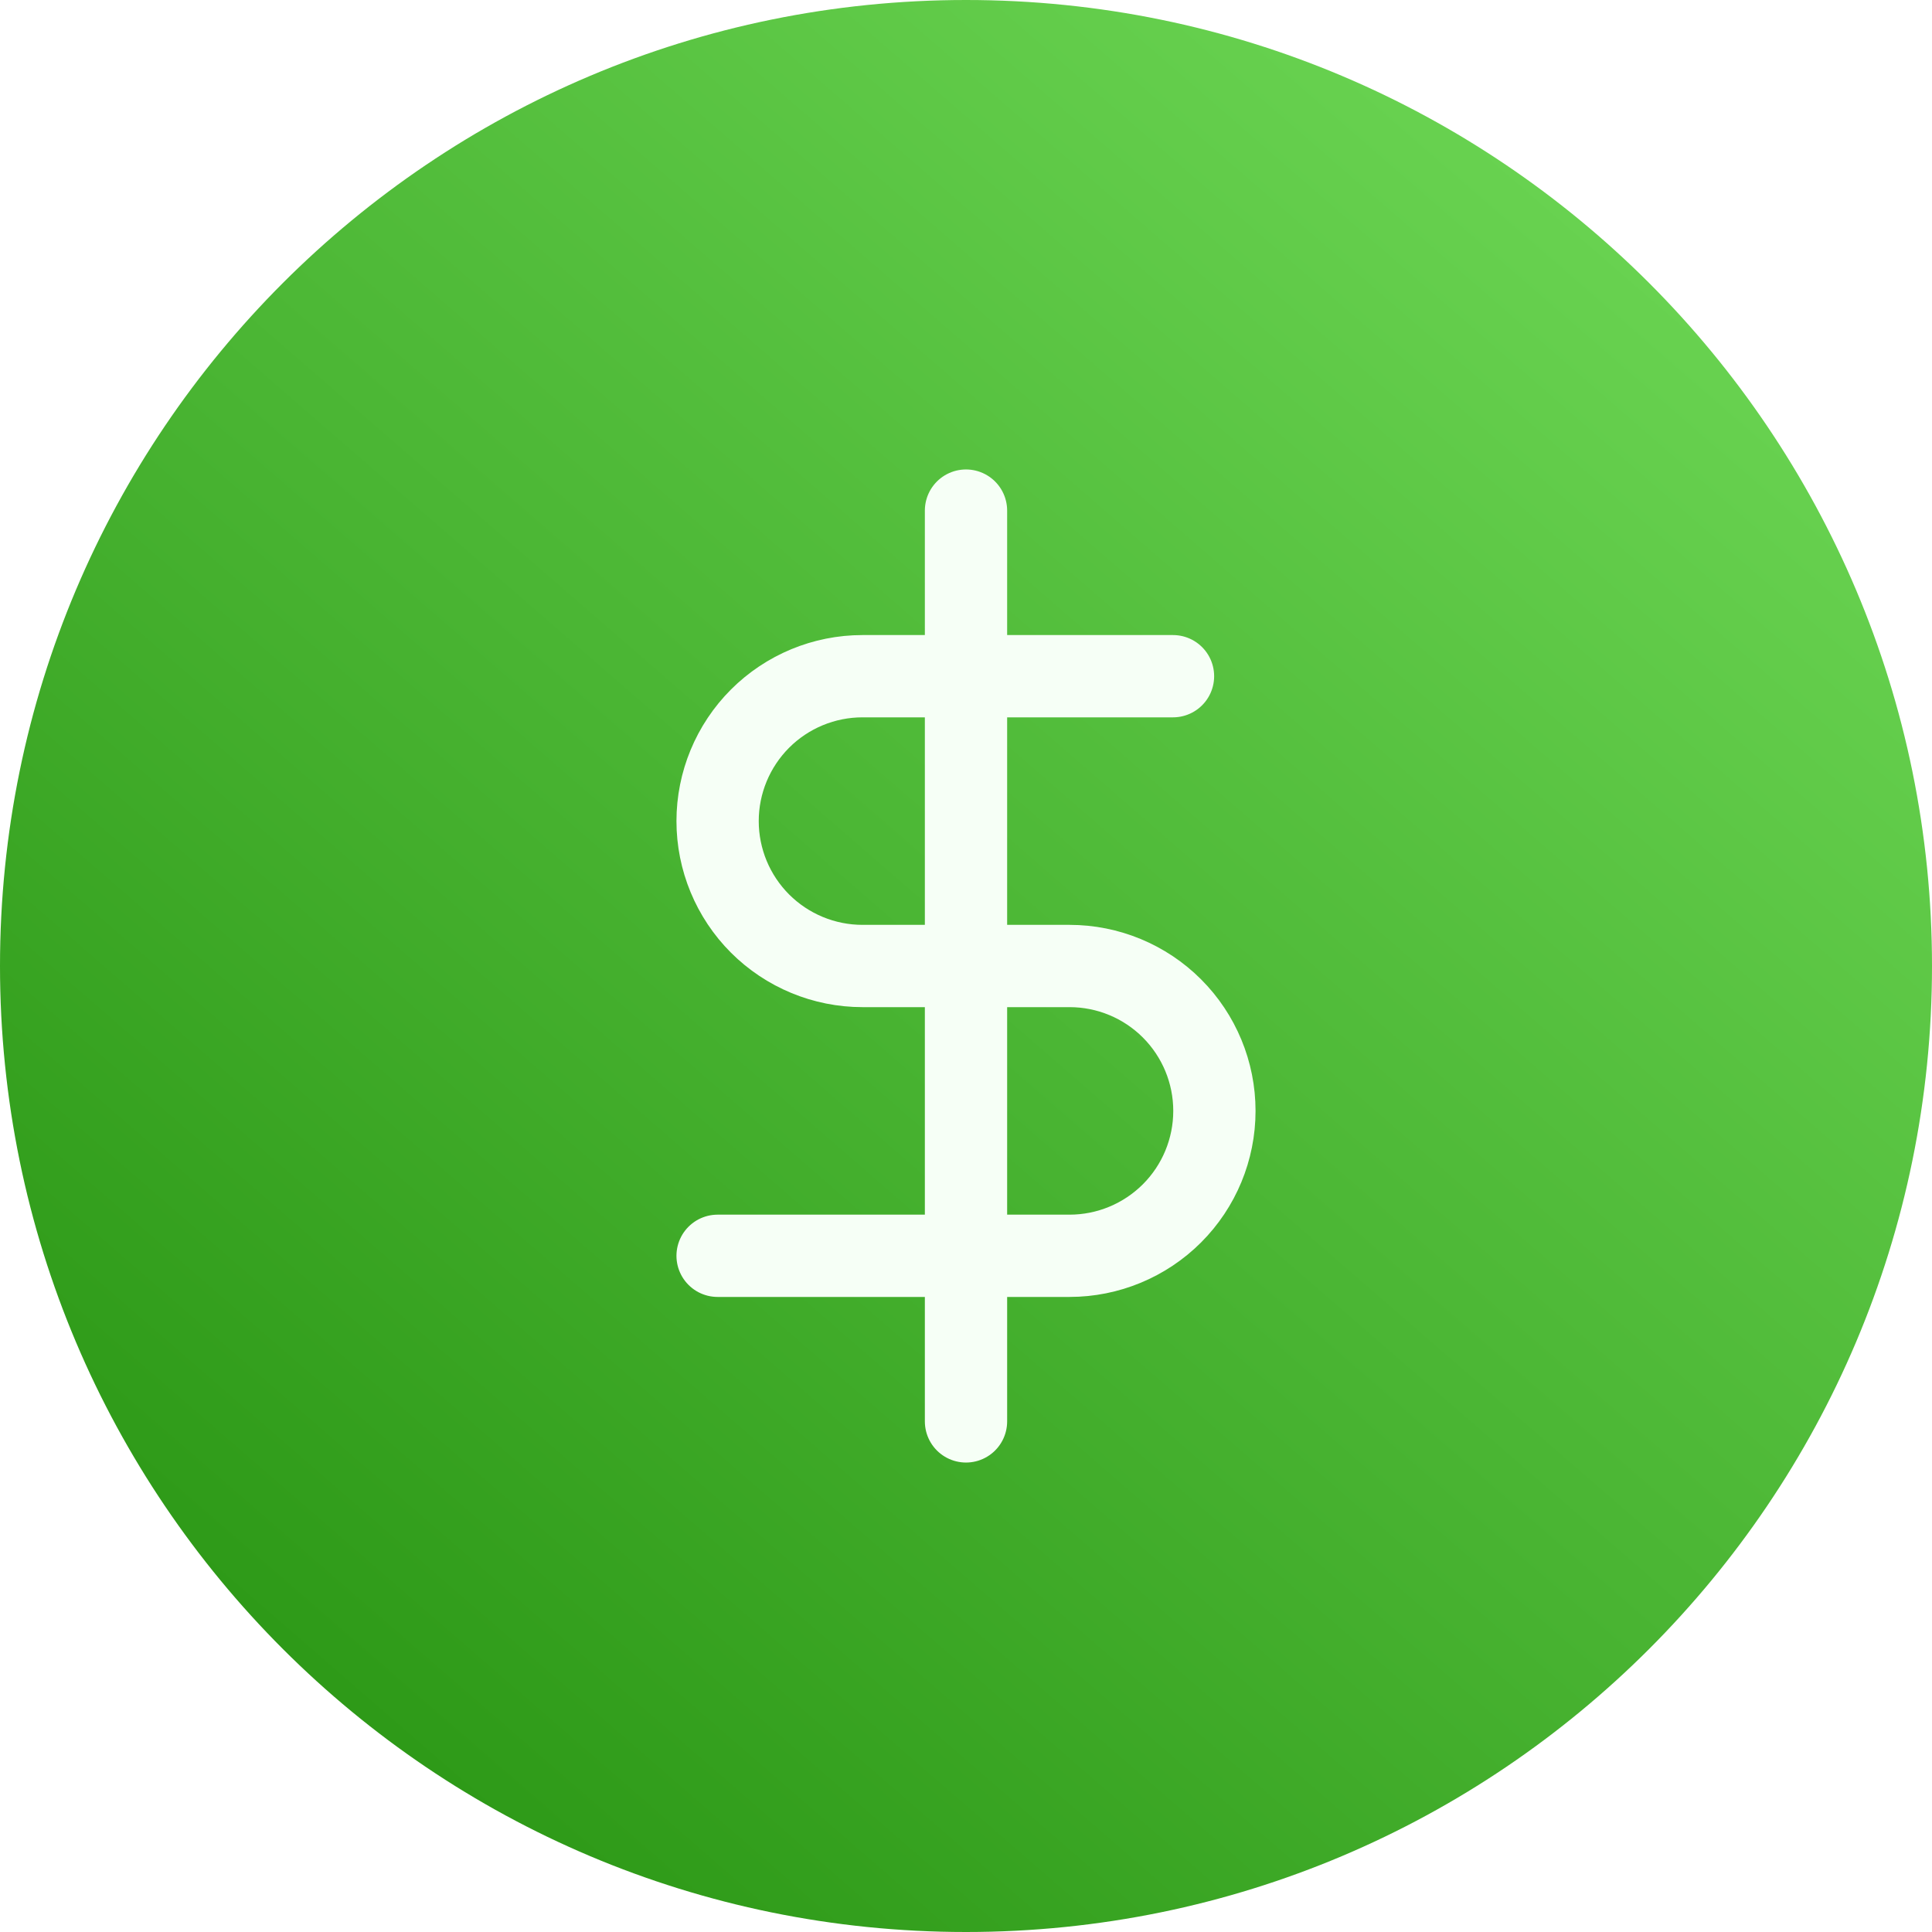
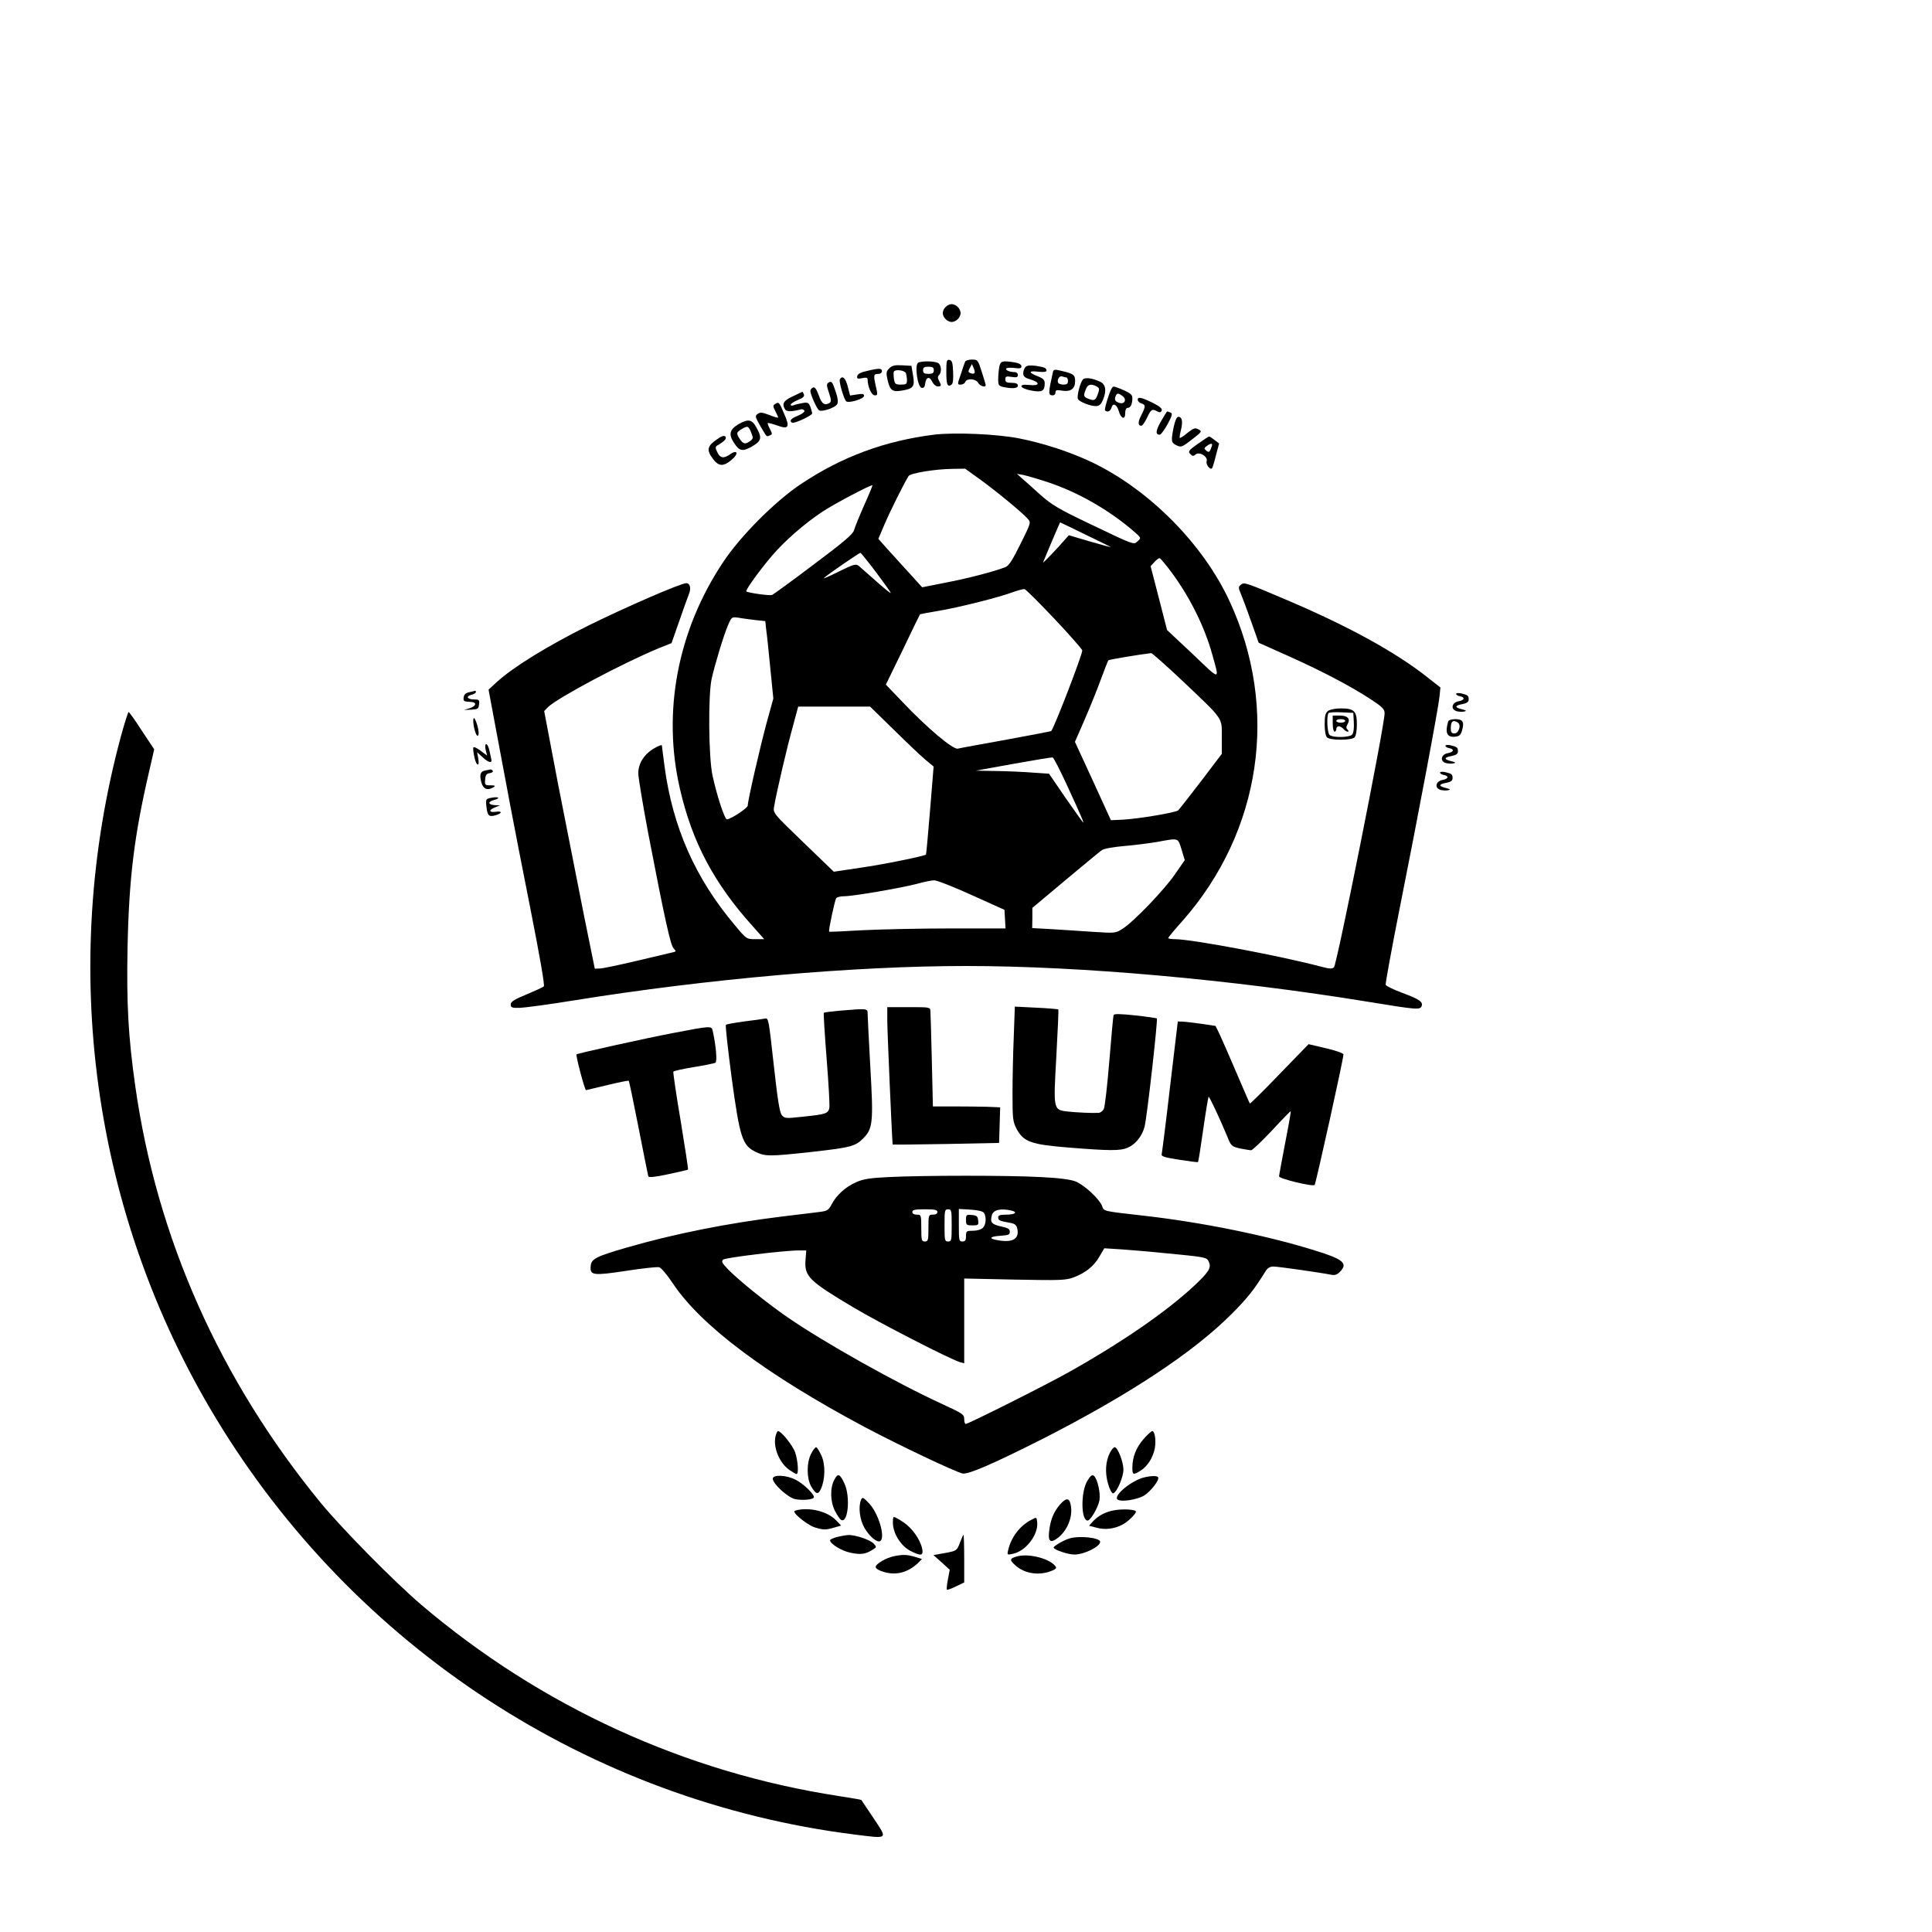
- <svg xmlns="http://www.w3.org/2000/svg" width="56" height="56" viewBox="0 0 56 56" fill="none">
-   <rect width="56" height="56" rx="28" fill="url(#paint0_linear_7989_79)" />
-   <path d="M28 14.8V41.2" stroke="#F6FFF6" stroke-width="2.385" stroke-linecap="round" stroke-linejoin="round" />
-   <path d="M34 19.6H25C23.886 19.6 22.818 20.042 22.03 20.83C21.243 21.618 20.8 22.686 20.8 23.8C20.8 24.914 21.243 25.982 22.03 26.77C22.818 27.557 23.886 28 25 28H31C32.114 28 33.182 28.442 33.97 29.23C34.758 30.018 35.2 31.086 35.2 32.2C35.2 33.314 34.758 34.382 33.97 35.17C33.182 35.957 32.114 36.4 31 36.4H20.8" stroke="#F6FFF6" stroke-width="2.385" stroke-linecap="round" stroke-linejoin="round" />
-   <defs>
-     <linearGradient id="paint0_linear_7989_79" x1="47.32" y1="7.56" x2="10.64" y2="49.84" gradientUnits="userSpaceOnUse">
-       <stop stop-color="#68D250" />
-       <stop offset="1" stop-color="#2E9A18" />
-     </linearGradient>
-   </defs>
+ <svg xmlns="http://www.w3.org/2000/svg" version="1.0" width="1080pt" height="1080pt" viewBox="0 0 1080 1080" preserveAspectRatio="xMidYMid meet">
+   <g transform="translate(0,1080) scale(0.1,-0.1)" fill="#000000" stroke="none">
+     <path d="M5286 9084 c-9 -8 -16 -24 -16 -34 0 -10 7 -26 16 -34 8 -9 24 -16 34 -16 10 0 26 7 34 16 9 8 16 24 16 34 0 10 -7 26 -16 34 -8 9 -24 16 -34 16 -10 0 -26 -7 -34 -16z" />
+     <path d="M5290 8721 c0 -71 6 -86 28 -72 9 5 12 28 10 72 -2 51 -6 64 -20 67 -16 3 -18 -5 -18 -67z" />
+     <path d="M5395 8778 c-3 -7 -14 -39 -24 -70 -20 -58 -20 -58 0 -58 11 0 22 7 25 15 9 22 57 19 72 -5 11 -19 42 -28 42 -13 0 4 -10 37 -22 75 -21 66 -23 68 -55 68 -19 0 -36 -6 -38 -12z m52 -64 c-3 -4 -13 -4 -22 0 -13 5 -14 10 -4 28 l12 23 10 -23 c6 -12 7 -25 4 -28z" />
+     <path d="M5132 8772 c-20 -13 -3 -136 20 -140 12 -2 18 5 20 24 4 37 25 42 39 10 7 -14 20 -26 31 -26 21 0 22 4 7 32 -8 14 -8 23 0 31 15 15 14 50 -1 65 -14 14 -96 16 -116 4z m88 -42 c0 -16 -7 -20 -30 -20 -23 0 -30 4 -30 20 0 16 7 20 30 20 23 0 30 -4 30 -20z" />
+     <path d="M5586 8749 c-3 -17 -6 -48 -6 -69 0 -34 3 -38 31 -44 52 -10 79 -7 79 9 0 10 -11 15 -35 15 -28 0 -35 4 -35 19 0 17 5 19 35 14 28 -4 35 -2 35 11 0 9 -8 16 -19 16 -27 0 -52 11 -46 20 3 4 23 6 45 3 31 -4 40 -2 40 9 0 10 -14 18 -37 22 -71 11 -80 9 -87 -25z" />
+     <path d="M4971 8741 c-17 -17 -18 -25 -10 -63 14 -60 27 -70 77 -62 68 11 77 22 66 85 l-9 54 -52 3 c-41 2 -56 -1 -72 -17z m93 -27 c3 -9 6 -27 6 -40 0 -21 -5 -24 -34 -24 -30 0 -34 3 -39 33 -2 17 -3 35 0 40 8 14 61 7 67 -9z" />
+     <path d="M5733 8749 c-7 -7 -13 -23 -13 -36 0 -17 9 -25 40 -34 57 -17 53 -38 -6 -31 -68 7 -54 -20 15 -32 58 -10 71 -2 71 42 0 18 -9 27 -40 39 -53 21 -51 32 5 25 28 -3 45 -1 45 6 0 15 -9 19 -60 27 -31 4 -49 2 -57 -6z" />
+     <path d="M4845 8726 c-33 -7 -51 -17 -53 -28 -3 -15 2 -17 27 -12 23 5 31 3 31 -7 0 -40 22 -89 40 -89 17 0 17 3 5 55 -13 59 -12 65 17 65 10 0 18 7 18 15 0 17 -16 18 -85 1z" />
+     <path d="M5885 8716 c-26 -117 -26 -126 1 -126 8 0 14 7 14 16 0 14 7 15 39 10 47 -7 71 11 71 54 0 34 -9 41 -73 56 -44 11 -48 10 -52 -10z m76 -26 c5 0 9 -9 9 -20 0 -15 -7 -20 -24 -20 -14 0 -27 4 -30 9 -10 16 6 42 21 37 8 -3 19 -6 24 -6z" />
+     <path d="M4695 8680 c-7 -11 21 -108 35 -123 12 -13 100 13 100 30 0 12 -8 13 -39 8 l-39 -6 -13 50 c-12 48 -30 64 -44 41z" />
+     <path d="M6053 8678 c-16 -19 -35 -97 -27 -109 9 -16 69 -39 99 -39 20 0 29 8 41 36 21 49 15 86 -16 100 -44 21 -86 26 -97 12z m77 -38 c16 -9 17 -15 8 -40 -13 -38 -20 -42 -52 -30 -29 11 -31 17 -16 54 10 28 29 32 60 16z" />
+     <path d="M4631 8661 c-11 -7 -11 -17 3 -57 13 -38 13 -49 4 -56 -28 -17 -44 -7 -61 42 -13 35 -22 48 -32 44 -8 -4 -15 -12 -15 -19 0 -20 37 -102 49 -109 16 -10 91 15 101 35 6 11 4 33 -7 65 -19 59 -24 66 -42 55z" />
+     <path d="M6215 8630 c-14 -22 -43 -119 -38 -124 13 -13 31 -5 36 15 8 29 30 19 41 -19 12 -43 36 -51 36 -12 0 19 5 30 14 30 16 0 26 21 26 55 0 18 -11 27 -49 44 -57 24 -58 24 -66 11z m60 -44 c24 -17 14 -46 -15 -39 -25 7 -32 17 -24 37 7 20 15 20 39 2z" />
+     <path d="M4433 8585 c-53 -24 -64 -42 -44 -74 8 -13 37 -13 90 1 7 1 15 -2 18 -8 2 -6 -14 -19 -37 -28 -38 -15 -50 -29 -32 -39 10 -7 112 40 112 52 0 5 -5 22 -10 37 -9 23 -15 26 -43 21 -17 -3 -40 -8 -49 -12 -10 -4 -18 -3 -18 3 0 5 18 17 40 26 28 11 38 20 34 31 -4 8 -7 15 -8 15 0 0 -25 -11 -53 -25z" />
+     <path d="M6360 8566 c0 -8 9 -18 20 -21 25 -8 25 -16 0 -66 -20 -38 -20 -59 1 -59 5 0 19 20 31 45 23 48 28 51 58 35 13 -7 19 -6 24 5 4 10 -9 22 -42 39 -70 35 -92 40 -92 22z" />
+     <path d="M4332 8541 c-12 -7 -11 -14 2 -39 9 -17 16 -33 16 -36 0 -3 -22 3 -49 14 -40 15 -52 17 -66 6 -15 -11 -14 -16 15 -67 39 -66 34 -61 53 -53 15 5 15 9 1 36 -9 16 -14 31 -12 33 2 2 25 -4 51 -13 66 -24 74 -11 40 66 -27 65 -30 67 -51 53z" />
+     <path d="M6490 8445 c-30 -53 -32 -75 -7 -75 7 0 26 27 44 59 26 49 29 60 16 65 -8 3 -16 6 -18 6 -2 0 -18 -25 -35 -55z" />
+     <path d="M6561 8413 c-16 -79 -14 -88 15 -102 29 -13 30 -12 97 40 46 36 47 38 26 49 -18 10 -27 7 -61 -20 -21 -18 -41 -30 -43 -28 -2 2 1 23 7 46 11 46 6 72 -15 72 -9 0 -18 -20 -26 -57z" />
+     <path d="M4127 8428 c-48 -29 -55 -56 -25 -102 31 -49 50 -52 103 -21 52 30 56 48 23 106 -25 45 -45 49 -101 17z m73 -48 c11 -27 11 -32 -6 -45 -27 -20 -39 -18 -58 10 -21 33 -21 38 11 57 33 19 37 18 53 -22z" />
+     <path d="M5220 8370 c-275 -35 -511 -122 -740 -274 -144 -95 -340 -291 -438 -439 -254 -381 -341 -837 -241 -1267 68 -297 191 -529 408 -769 l63 -71 -49 0 c-50 0 -50 0 -115 78 -221 261 -348 549 -393 887 -8 61 -15 114 -15 118 0 5 -19 -2 -41 -15 -56 -31 -91 -85 -91 -140 0 -24 25 -173 55 -333 94 -489 125 -626 142 -646 16 -17 16 -18 -6 -23 -13 -3 -103 -24 -199 -47 -96 -23 -188 -42 -205 -43 l-30 -1 -63 310 c-34 171 -98 495 -142 720 l-78 410 21 22 c53 52 420 247 621 330 l70 28 42 120 c23 66 47 134 54 151 15 35 8 64 -14 64 -30 0 -339 -134 -551 -239 -221 -110 -418 -231 -507 -313 l-47 -43 43 -230 c24 -126 58 -309 76 -405 18 -96 70 -364 116 -595 51 -259 80 -423 74 -429 -5 -5 -49 -25 -97 -45 -69 -28 -88 -41 -88 -56 0 -17 6 -20 50 -19 28 1 165 19 305 42 745 120 1565 192 2190 192 640 0 1480 -75 2248 -200 274 -45 290 -46 299 -24 9 23 -13 39 -109 74 -48 18 -89 38 -92 45 -2 6 33 200 79 431 104 522 215 1112 222 1180 l5 51 -83 65 c-173 135 -433 278 -769 421 -237 101 -245 104 -264 88 -14 -12 -14 -17 0 -49 9 -21 35 -91 58 -156 l42 -119 159 -71 c190 -85 349 -168 463 -242 69 -45 82 -58 82 -81 0 -71 -266 -1402 -283 -1420 -10 -10 -24 -9 -67 2 -224 60 -727 155 -823 155 -20 0 -37 3 -37 6 0 3 36 47 81 97 441 501 541 1186 262 1787 -148 319 -448 622 -769 776 -120 57 -272 107 -410 134 -126 24 -359 34 -474 20z m260 -251 c88 -64 231 -181 264 -218 20 -22 20 -22 -39 -141 -44 -89 -65 -122 -84 -130 -61 -24 -205 -62 -330 -86 l-136 -27 -58 64 c-32 35 -88 96 -123 135 l-64 72 35 82 c31 73 111 233 134 269 10 16 149 39 246 40 l70 1 85 -61z m379 -15 c168 -56 341 -155 480 -275 40 -35 41 -36 21 -54 -24 -21 -12 -26 -277 101 -162 77 -202 101 -265 156 -40 36 -86 78 -103 92 l-30 27 35 -6 c19 -4 82 -22 139 -41z m-1029 -130 c-27 -61 -52 -123 -56 -138 -5 -21 -57 -66 -226 -192 -120 -91 -225 -167 -232 -170 -14 -5 -135 12 -144 20 -6 7 73 117 145 201 67 79 180 178 278 243 64 43 276 155 282 149 1 -2 -20 -53 -47 -113z m1241 -164 c79 -38 142 -69 139 -69 -3 0 -57 15 -120 33 l-115 34 -18 -20 c-48 -56 -130 -141 -126 -132 8 22 94 224 95 224 1 0 66 -31 145 -70z m-1176 -206 c44 -59 82 -111 84 -118 2 -6 -34 23 -80 64 -46 40 -91 80 -100 88 -15 11 -29 7 -110 -33 -52 -26 -89 -42 -84 -37 13 15 199 142 205 142 3 -1 41 -48 85 -106z m1655 -5 c102 -138 184 -303 227 -459 41 -147 48 -147 -109 3 l-144 135 -46 179 -46 178 21 23 c11 12 24 22 29 22 4 0 35 -36 68 -81z m-655 -259 c85 -90 155 -170 155 -176 0 -25 -157 -433 -174 -451 -1 -1 -114 -23 -251 -48 -138 -25 -260 -47 -271 -50 -27 -6 -175 119 -310 262 l-92 96 95 195 c51 108 95 197 96 198 1 1 47 10 102 19 114 19 333 74 415 104 30 11 61 19 67 18 7 -1 82 -76 168 -167z m-1674 -6 l57 -6 5 -47 c4 -25 14 -122 23 -216 l17 -170 -36 -130 c-37 -136 -107 -440 -107 -468 0 -14 -95 -77 -117 -77 -12 0 -56 133 -80 245 -22 100 -25 446 -5 540 18 80 67 243 92 301 20 46 21 46 58 41 20 -4 62 -9 93 -13z m2390 -341 c232 -220 219 -202 219 -314 l0 -93 -116 -153 c-64 -84 -122 -157 -128 -163 -16 -13 -221 -47 -309 -52 l-67 -3 -100 219 -101 219 55 126 c30 69 71 171 91 226 20 55 39 102 41 104 3 4 184 34 239 40 6 0 85 -70 176 -156z m-1616 -271 c71 -70 151 -146 177 -168 l47 -39 -20 -245 c-11 -134 -21 -246 -23 -247 -9 -9 -241 -56 -368 -74 l-147 -22 -170 164 c-168 162 -170 164 -164 199 14 82 74 339 104 445 l31 115 201 0 201 0 131 -128z m968 -308 c80 -174 100 -220 91 -211 -4 4 -48 66 -99 139 l-91 133 -90 6 c-49 4 -141 8 -204 9 l-115 2 210 38 c116 21 214 37 219 36 6 -1 41 -70 79 -152z m642 -363 l18 -59 -54 -78 c-60 -88 -233 -268 -294 -306 -39 -25 -42 -25 -165 -17 -69 5 -173 11 -232 15 l-108 6 1 56 0 57 185 155 c102 85 193 161 204 168 10 8 68 18 128 23 60 5 142 16 183 23 120 22 113 24 134 -43z m-1174 -254 l184 -83 3 -52 3 -52 -308 0 c-169 0 -391 -5 -492 -10 -101 -6 -185 -10 -186 -8 -5 5 31 173 39 186 4 7 24 12 46 12 50 0 316 46 405 69 39 11 82 20 96 20 14 1 109 -36 210 -82z" />
+     <path d="M4002 8340 c-49 -35 -53 -57 -16 -106 32 -42 58 -43 103 -5 43 35 34 62 -10 30 -35 -24 -55 -20 -71 17 -10 21 -9 27 2 34 41 24 55 39 44 50 -7 7 -22 2 -52 -20z" />
+     <path d="M6696 8319 c-52 -37 -56 -43 -42 -57 12 -13 18 -13 30 -2 22 17 70 -13 61 -39 -5 -17 20 -50 30 -39 3 2 13 35 22 72 l18 67 -25 19 c-14 11 -28 20 -31 20 -3 0 -32 -19 -63 -41z m77 -16 c-11 -32 -15 -34 -30 -22 -13 11 -13 14 3 26 25 18 35 16 27 -4z" />
+     <path d="M2625 6931 c-21 -4 -31 -13 -33 -29 -3 -22 0 -24 42 -26 32 -2 29 -22 -6 -34 l-33 -11 40 2 c36 2 40 5 43 30 3 24 0 27 -27 27 -38 0 -50 17 -16 26 14 3 25 10 25 15 0 5 -1 8 -2 8 -2 -1 -16 -4 -33 -8z" />
+     <path d="M8140 6921 c0 -5 9 -11 20 -13 31 -5 28 -22 -6 -28 -39 -7 -47 -46 -10 -56 13 -3 33 -4 43 -1 13 3 9 6 -14 12 -43 10 -42 21 2 29 25 5 35 12 35 26 0 21 -4 25 -42 34 -16 3 -28 2 -28 -3z" />
+     <path d="M7424 6826 c-15 -12 -19 -27 -19 -75 0 -36 5 -65 13 -73 8 -8 38 -13 77 -13 39 0 69 5 77 13 8 8 13 37 13 73 0 74 -15 89 -90 89 -28 0 -60 -6 -71 -14z m144 -64 c2 -31 -2 -60 -9 -68 -14 -17 -110 -19 -127 -2 -13 13 -17 110 -5 122 4 4 37 6 73 4 l65 -3 3 -53z" />
+     <path d="M7450 6755 c0 -25 5 -45 10 -45 6 0 10 7 10 15 0 8 6 15 14 15 7 0 19 -7 26 -15 7 -8 17 -15 23 -15 8 0 7 4 0 11 -8 8 -9 16 -1 29 19 30 3 50 -42 50 l-40 0 0 -45z m70 15 c0 -5 -11 -10 -25 -10 -14 0 -25 5 -25 10 0 6 11 10 25 10 14 0 25 -4 25 -10z" />
+     <path d="M677 6688 c-351 -1297 -160 -2674 528 -3813 775 -1284 2093 -2144 3571 -2330 192 -24 187 -29 108 90 -37 55 -68 101 -69 103 -1 2 -58 11 -126 22 -860 132 -1666 501 -2335 1070 -152 130 -439 421 -562 570 -562 686 -916 1479 -1036 2330 -39 275 -49 458 -43 772 8 389 37 628 123 996 l26 113 -69 104 c-37 58 -71 105 -74 105 -3 0 -22 -60 -42 -132z" />
+     <path d="M2648 6785 c-10 -17 12 -109 24 -97 6 6 5 26 -4 58 -8 27 -17 44 -20 39z" />
+     <path d="M8096 6768 c-20 -64 -7 -92 39 -86 23 2 31 10 38 35 14 47 4 63 -38 63 -20 0 -37 -6 -39 -12z m53 -7 c21 -13 6 -61 -19 -61 -15 0 -20 7 -20 28 0 40 12 50 39 33z" />
+     <path d="M2715 6608 l8 -32 -36 27 c-20 15 -38 24 -41 19 -2 -4 0 -29 6 -55 11 -52 31 -56 21 -4 l-6 32 30 -27 c33 -32 57 -37 49 -10 -2 9 -7 32 -11 50 -4 17 -11 32 -17 32 -6 0 -7 -13 -3 -32z" />
+     <path d="M8080 6631 c0 -5 9 -11 20 -13 31 -5 28 -22 -6 -28 -39 -7 -47 -46 -10 -56 13 -3 33 -4 43 -1 13 3 9 6 -14 12 -43 10 -42 21 2 29 25 5 35 12 35 26 0 21 -4 25 -42 34 -16 3 -28 2 -28 -3z" />
+     <path d="M2713 6493 c-28 -5 -34 -24 -22 -67 10 -38 36 -47 69 -26 11 7 7 10 -18 10 -31 0 -33 2 -30 33 2 24 8 33 26 35 12 2 20 8 17 13 -4 5 -9 8 -13 8 -4 -1 -17 -4 -29 -6z" />
+     <path d="M8050 6481 c0 -5 9 -11 20 -13 31 -5 28 -22 -6 -28 -39 -7 -47 -46 -10 -56 13 -3 33 -4 43 -1 13 3 9 6 -14 12 -43 10 -42 21 2 29 25 5 35 12 35 26 0 21 -4 25 -42 34 -16 3 -28 2 -28 -3z" />
+     <path d="M2745 6340 c-27 -5 -30 -9 -27 -39 6 -60 13 -69 50 -59 40 11 42 26 2 20 -38 -5 -39 11 -2 25 l27 11 -27 1 c-40 2 -44 19 -6 29 39 10 25 21 -17 12z" />
+     <path d="M4960 5093 c0 -55 26 -654 30 -691 0 -1 134 0 298 3 l297 6 3 100 3 99 -73 3 c-40 1 -125 2 -188 2 l-115 0 -6 255 c-3 140 -7 265 -8 278 -1 22 -4 22 -121 22 l-120 0 0 -77z" />
+     <path d="M5667 5005 c-4 -93 -7 -237 -7 -320 0 -140 2 -155 23 -196 39 -72 80 -87 292 -104 224 -18 287 -19 328 -1 44 18 81 64 95 117 14 51 75 599 69 606 -3 2 -58 10 -122 17 -83 9 -118 9 -120 2 -2 -6 -13 -123 -24 -259 -11 -136 -25 -257 -31 -267 -6 -11 -18 -20 -28 -21 -37 -2 -120 2 -170 7 -85 10 -84 5 -67 309 8 142 13 260 11 262 -2 2 -57 7 -123 10 l-120 6 -6 -168z" />
+     <path d="M4692 5150 c-45 -4 -85 -9 -87 -12 -2 -2 5 -118 16 -257 11 -139 18 -263 15 -276 -8 -30 -20 -34 -144 -47 -101 -11 -105 -11 -122 9 -12 16 -23 84 -45 283 -28 253 -29 261 -49 256 -12 -2 -64 -10 -116 -16 -52 -7 -98 -15 -102 -19 -4 -3 11 -136 32 -296 46 -337 60 -378 134 -414 53 -26 78 -26 307 -1 224 25 250 32 293 75 56 55 59 91 41 403 -8 149 -15 283 -15 297 0 28 -2 28 -158 15z" />
+     <path d="M6541 4728 c-23 -200 -45 -370 -47 -379 -4 -13 13 -19 98 -32 56 -9 104 -15 105 -13 2 1 15 83 29 182 14 98 28 181 30 183 4 4 63 -122 104 -221 22 -55 25 -57 72 -68 27 -5 55 -10 62 -10 7 0 59 50 116 110 56 61 104 110 105 108 2 -2 -12 -82 -31 -178 -18 -96 -34 -180 -34 -186 0 -13 189 -59 199 -48 7 9 162 708 161 730 0 6 -44 22 -97 34 l-98 23 -163 -168 c-89 -93 -164 -166 -165 -164 -2 2 -36 81 -76 174 -40 94 -82 190 -94 215 l-22 45 -80 12 c-44 6 -91 12 -106 12 l-25 1 -43 -362z" />
+     <path d="M3761 5025 c-147 -28 -532 -113 -538 -119 -6 -5 46 -201 53 -200 5 1 60 14 122 29 62 15 115 26 117 23 2 -2 27 -121 55 -264 28 -142 52 -264 54 -270 3 -7 38 -4 111 12 58 12 108 24 111 26 2 3 -17 125 -41 272 -25 147 -43 271 -41 275 3 5 55 16 115 26 59 9 114 21 120 24 11 7 4 93 -15 179 -6 28 -10 28 -223 -13z" />
+     <path d="M4965 4220 c-103 -5 -140 -11 -180 -29 -59 -26 -109 -72 -136 -123 -16 -32 -25 -37 -61 -42 -24 -3 -119 -15 -213 -26 -304 -37 -607 -97 -875 -175 -169 -49 -194 -62 -198 -102 -5 -53 13 -55 199 -27 90 14 173 23 184 20 11 -3 44 -42 74 -87 157 -238 521 -511 1076 -807 193 -102 505 -250 546 -259 33 -6 173 55 454 197 478 244 837 481 1050 695 89 89 128 139 189 238 12 19 25 27 45 27 26 0 263 -34 323 -46 19 -4 33 1 47 15 49 49 22 72 -149 124 -269 83 -627 155 -945 191 -238 27 -222 24 -235 56 -16 39 -98 115 -146 135 -26 11 -90 20 -194 25 -174 10 -657 10 -855 0z m275 -195 c0 -9 -9 -15 -25 -15 -24 0 -25 -2 -25 -75 0 -68 -2 -75 -20 -75 -18 0 -20 7 -20 75 0 73 -1 75 -25 75 -16 0 -25 6 -25 15 0 12 14 15 70 15 56 0 70 -3 70 -15z m80 -75 c0 -83 -1 -90 -20 -90 -19 0 -20 7 -20 90 0 83 1 90 20 90 19 0 20 -7 20 -90z m181 69 c14 -22 11 -66 -7 -83 -9 -9 -32 -16 -55 -16 -37 0 -39 -2 -39 -30 0 -23 -4 -30 -20 -30 -19 0 -20 7 -20 91 l0 91 66 -4 c42 -3 69 -9 75 -19z m148 15 c44 -9 28 -24 -25 -24 -33 0 -44 -4 -44 -15 0 -17 7 -20 62 -30 29 -4 39 -12 44 -30 14 -58 -21 -82 -102 -69 -60 9 -55 22 9 26 44 3 52 6 52 22 0 16 -11 22 -49 30 -52 12 -62 22 -52 61 8 31 44 41 105 29z m871 -240 c219 -21 226 -22 237 -47 16 -34 1 -57 -83 -136 -156 -145 -404 -316 -702 -483 -130 -73 -559 -288 -574 -288 -4 0 -8 12 -8 28 0 25 -10 31 -118 81 -264 121 -668 348 -872 489 -117 81 -271 206 -328 264 -36 37 -41 47 -29 57 14 11 340 51 423 51 l41 0 -4 -52 c-7 -93 17 -117 265 -265 144 -86 546 -293 600 -308 l22 -6 0 237 0 237 282 -6 c258 -5 287 -4 331 13 66 25 112 62 143 116 l27 46 96 -6 c53 -4 166 -13 251 -22z" />
+     <path d="M5400 3981 c0 -29 3 -31 36 -31 33 0 35 2 32 28 -2 22 -8 28 -35 30 -31 3 -33 1 -33 -27z" />
+     <path d="M4335 2770 c-14 -62 23 -150 79 -188 18 -12 35 -22 39 -22 13 0 7 77 -8 121 -14 40 -78 119 -96 119 -4 0 -10 -13 -14 -30z" />
+     <path d="M6393 2756 c-42 -48 -63 -101 -63 -160 0 -41 4 -43 46 -17 39 24 71 75 80 128 7 45 -1 93 -15 93 -5 0 -27 -20 -48 -44z" />
+     <path d="M4534 2673 c-26 -51 -25 -138 1 -183 26 -44 39 -47 54 -13 24 53 26 135 3 186 -12 26 -25 47 -30 47 -5 0 -18 -17 -28 -37z" />
+     <path d="M6205 2680 c-25 -49 -29 -111 -11 -174 10 -35 22 -56 29 -54 21 7 57 91 57 133 0 43 -32 125 -49 125 -6 0 -17 -13 -26 -30z" />
+     <path d="M4664 2528 c-25 -46 -23 -123 4 -175 12 -23 27 -45 33 -49 39 -24 54 127 20 202 -26 56 -37 61 -57 22z" />
+     <path d="M6079 2523 c-38 -61 -37 -223 1 -223 16 0 58 72 66 113 7 41 -11 120 -31 137 -10 8 -19 1 -36 -27z" />
+     <path d="M4320 2534 c0 -28 82 -104 124 -114 41 -9 106 -3 106 11 0 19 -64 79 -104 98 -52 26 -126 29 -126 5z" />
+     <path d="M6395 2541 c-68 -17 -166 -96 -150 -121 12 -19 109 -5 151 20 37 23 87 88 78 102 -6 9 -37 9 -79 -1z" />
+     <path d="M4813 2415 c-16 -40 -7 -111 20 -157 27 -47 71 -83 87 -73 31 19 -8 153 -60 209 -36 38 -39 39 -47 21z" />
+     <path d="M5924 2388 c-34 -41 -50 -80 -58 -138 -9 -64 3 -79 42 -51 58 41 92 124 77 190 -8 40 -26 39 -61 -1z" />
+     <path d="M4478 2362 c-21 -2 -38 -7 -38 -11 0 -18 81 -80 117 -90 47 -14 59 -14 107 0 l38 11 -28 29 c-41 43 -122 69 -196 61z" />
+     <path d="M6232 2358 c-50 -8 -90 -29 -121 -61 l-23 -26 42 -11 c47 -13 98 -7 144 17 30 15 76 60 76 73 0 12 -71 16 -118 8z" />
+     <path d="M4992 2275 c7 -59 48 -119 98 -145 59 -30 73 -27 65 13 -11 51 -56 115 -104 147 -25 17 -49 30 -54 30 -5 0 -7 -19 -5 -45z" />
+     <path d="M5765 2304 c-63 -32 -112 -96 -129 -168 -7 -28 -6 -29 25 -22 73 14 144 107 137 176 -3 30 -3 30 -33 14z" />
+     <path d="M4678 2208 c-21 -6 -38 -14 -38 -18 0 -20 65 -60 115 -70 57 -12 84 -8 123 17 23 14 23 15 6 34 -19 21 -103 50 -143 48 -14 -1 -43 -6 -63 -11z" />
+     <path d="M5366 2176 c-18 -47 -17 -46 -109 -62 l-39 -7 46 -41 45 -41 -10 -54 c-6 -29 -8 -55 -6 -57 3 -3 25 5 51 18 l46 22 0 133 c0 73 -2 133 -4 133 -2 0 -11 -20 -20 -44z" />
+     <path d="M5978 2200 c-32 -10 -88 -42 -88 -51 0 -12 80 -39 116 -39 54 0 144 44 144 71 0 23 -115 36 -172 19z" />
+     <path d="M4999 2101 c-46 -9 -104 -43 -104 -61 0 -8 19 -20 45 -27 68 -21 134 -4 190 48 l24 24 -39 12 c-45 13 -65 14 -116 4z" />
+     <path d="M5683 2099 c-41 -12 -41 -20 -3 -53 55 -46 136 -55 206 -24 19 9 22 14 12 25 -36 43 -152 71 -215 52z" />
+   </g>
</svg>
